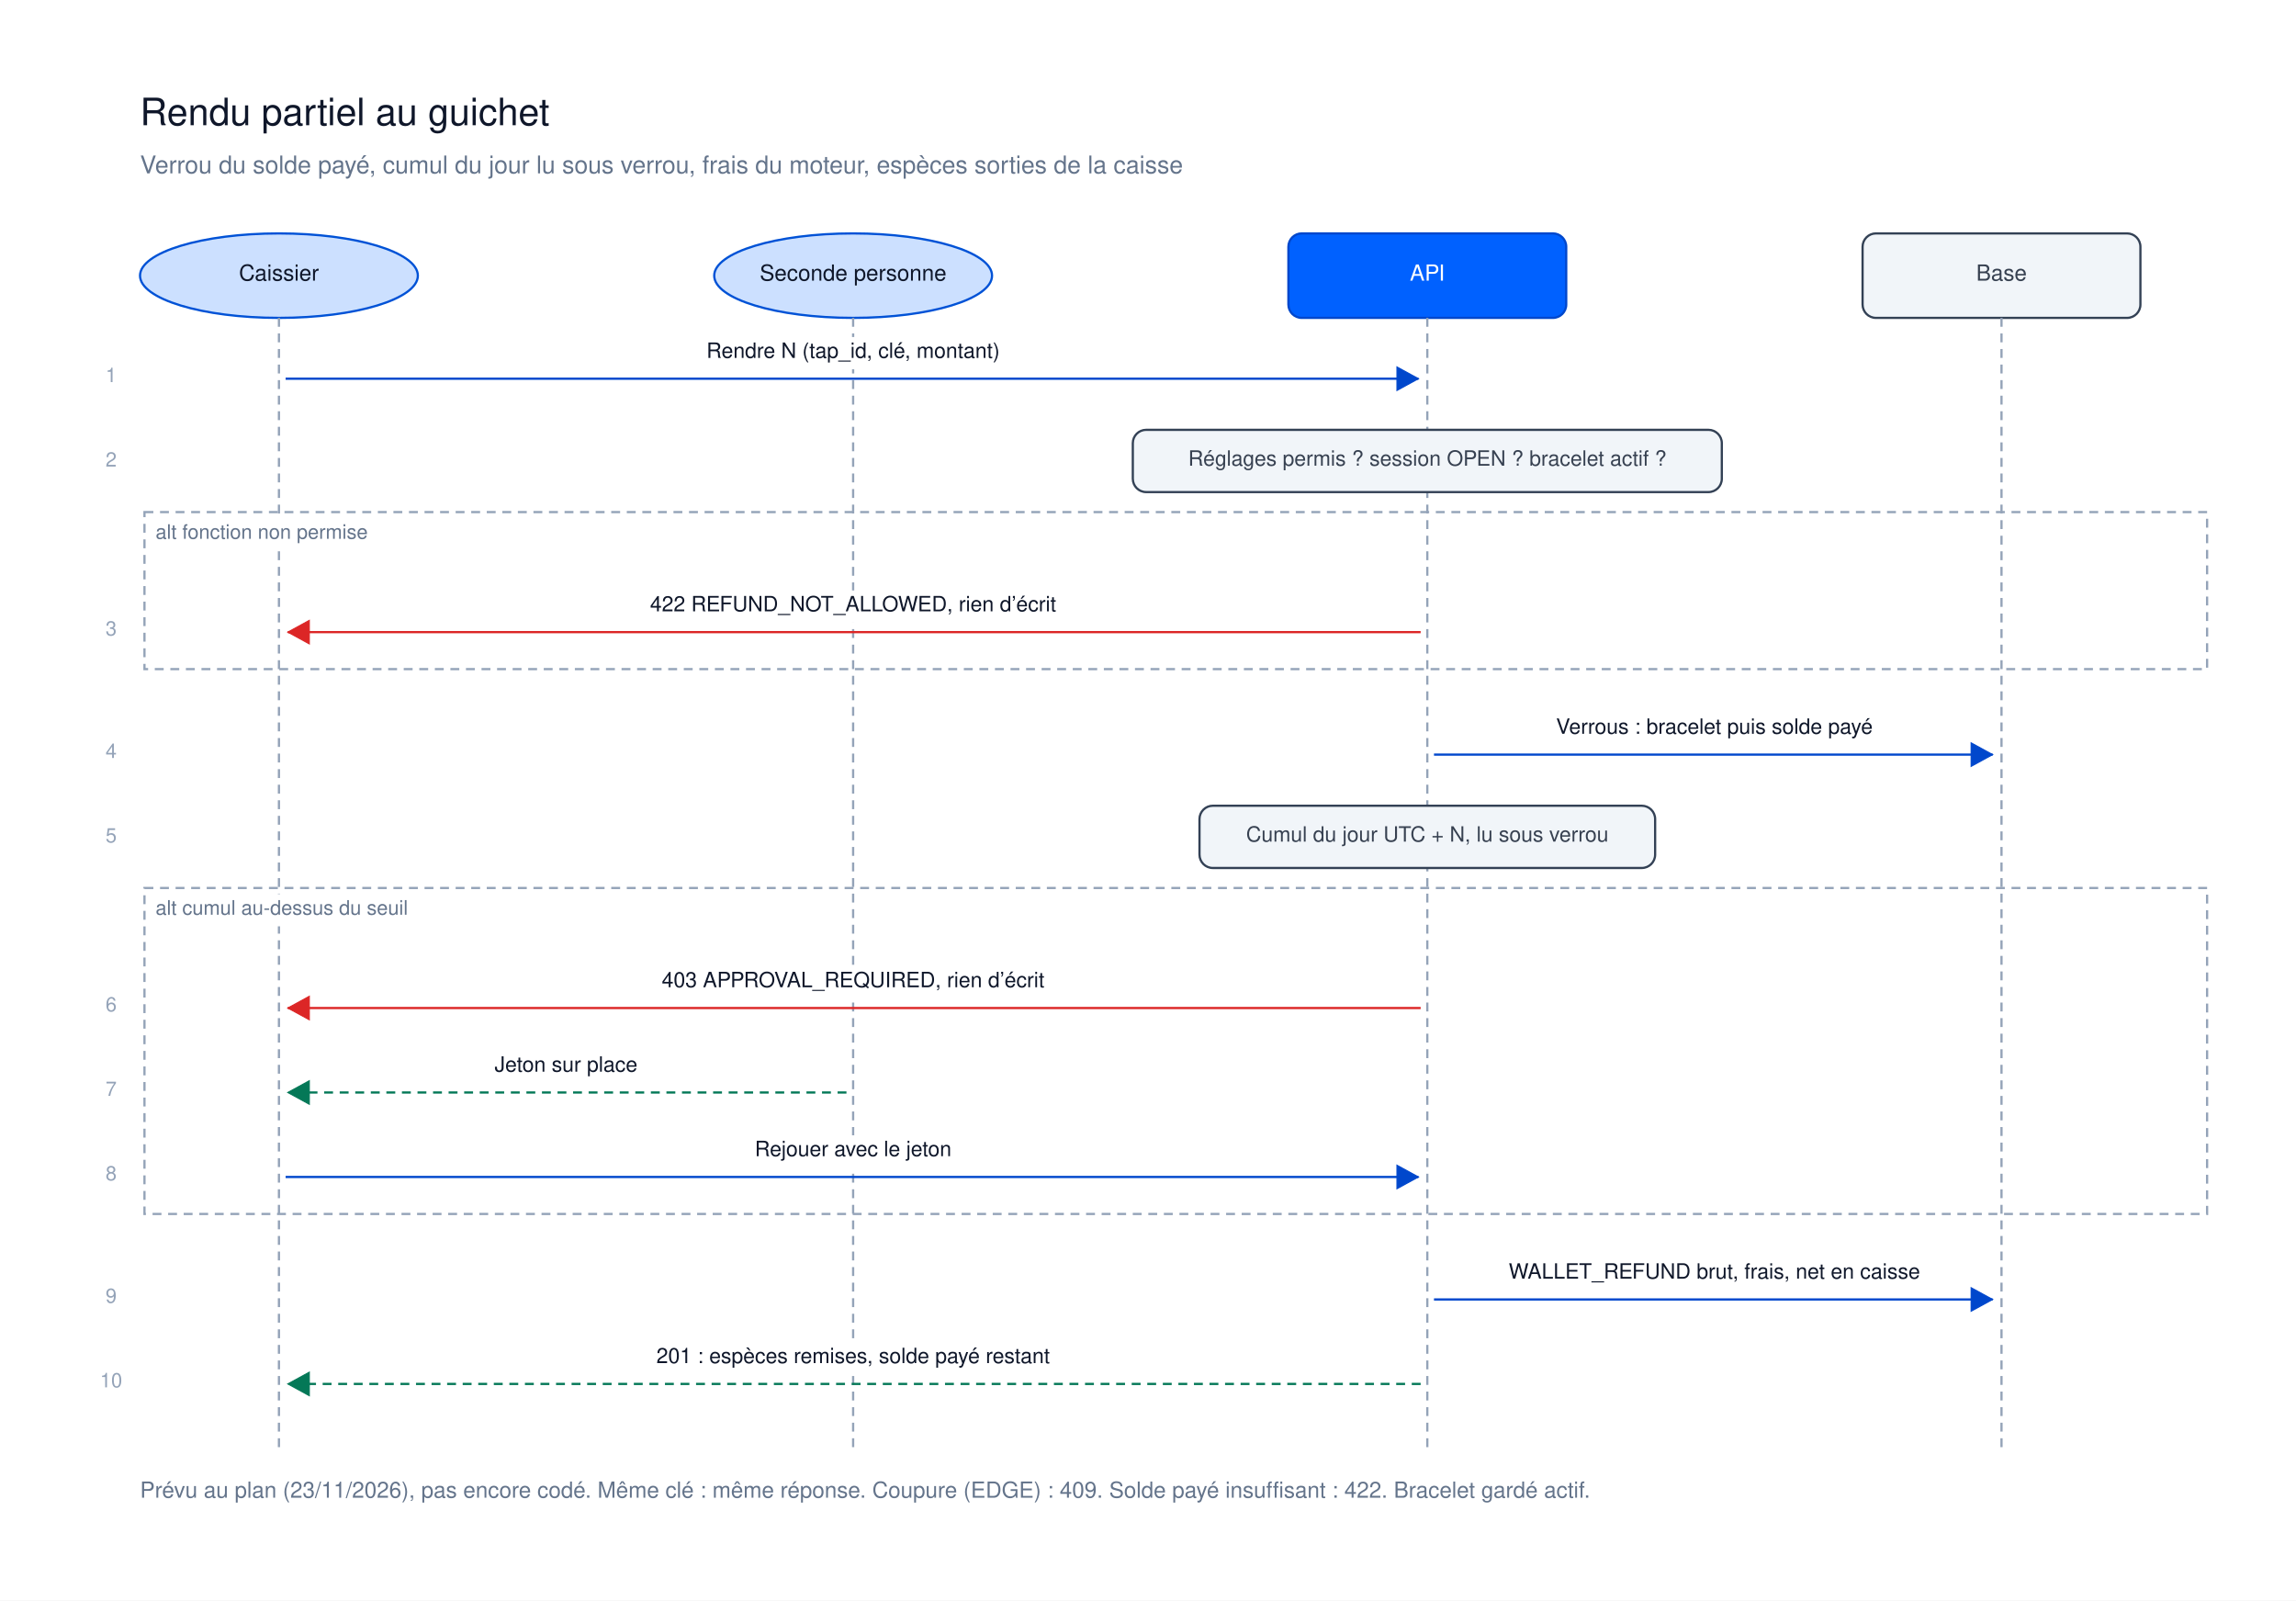
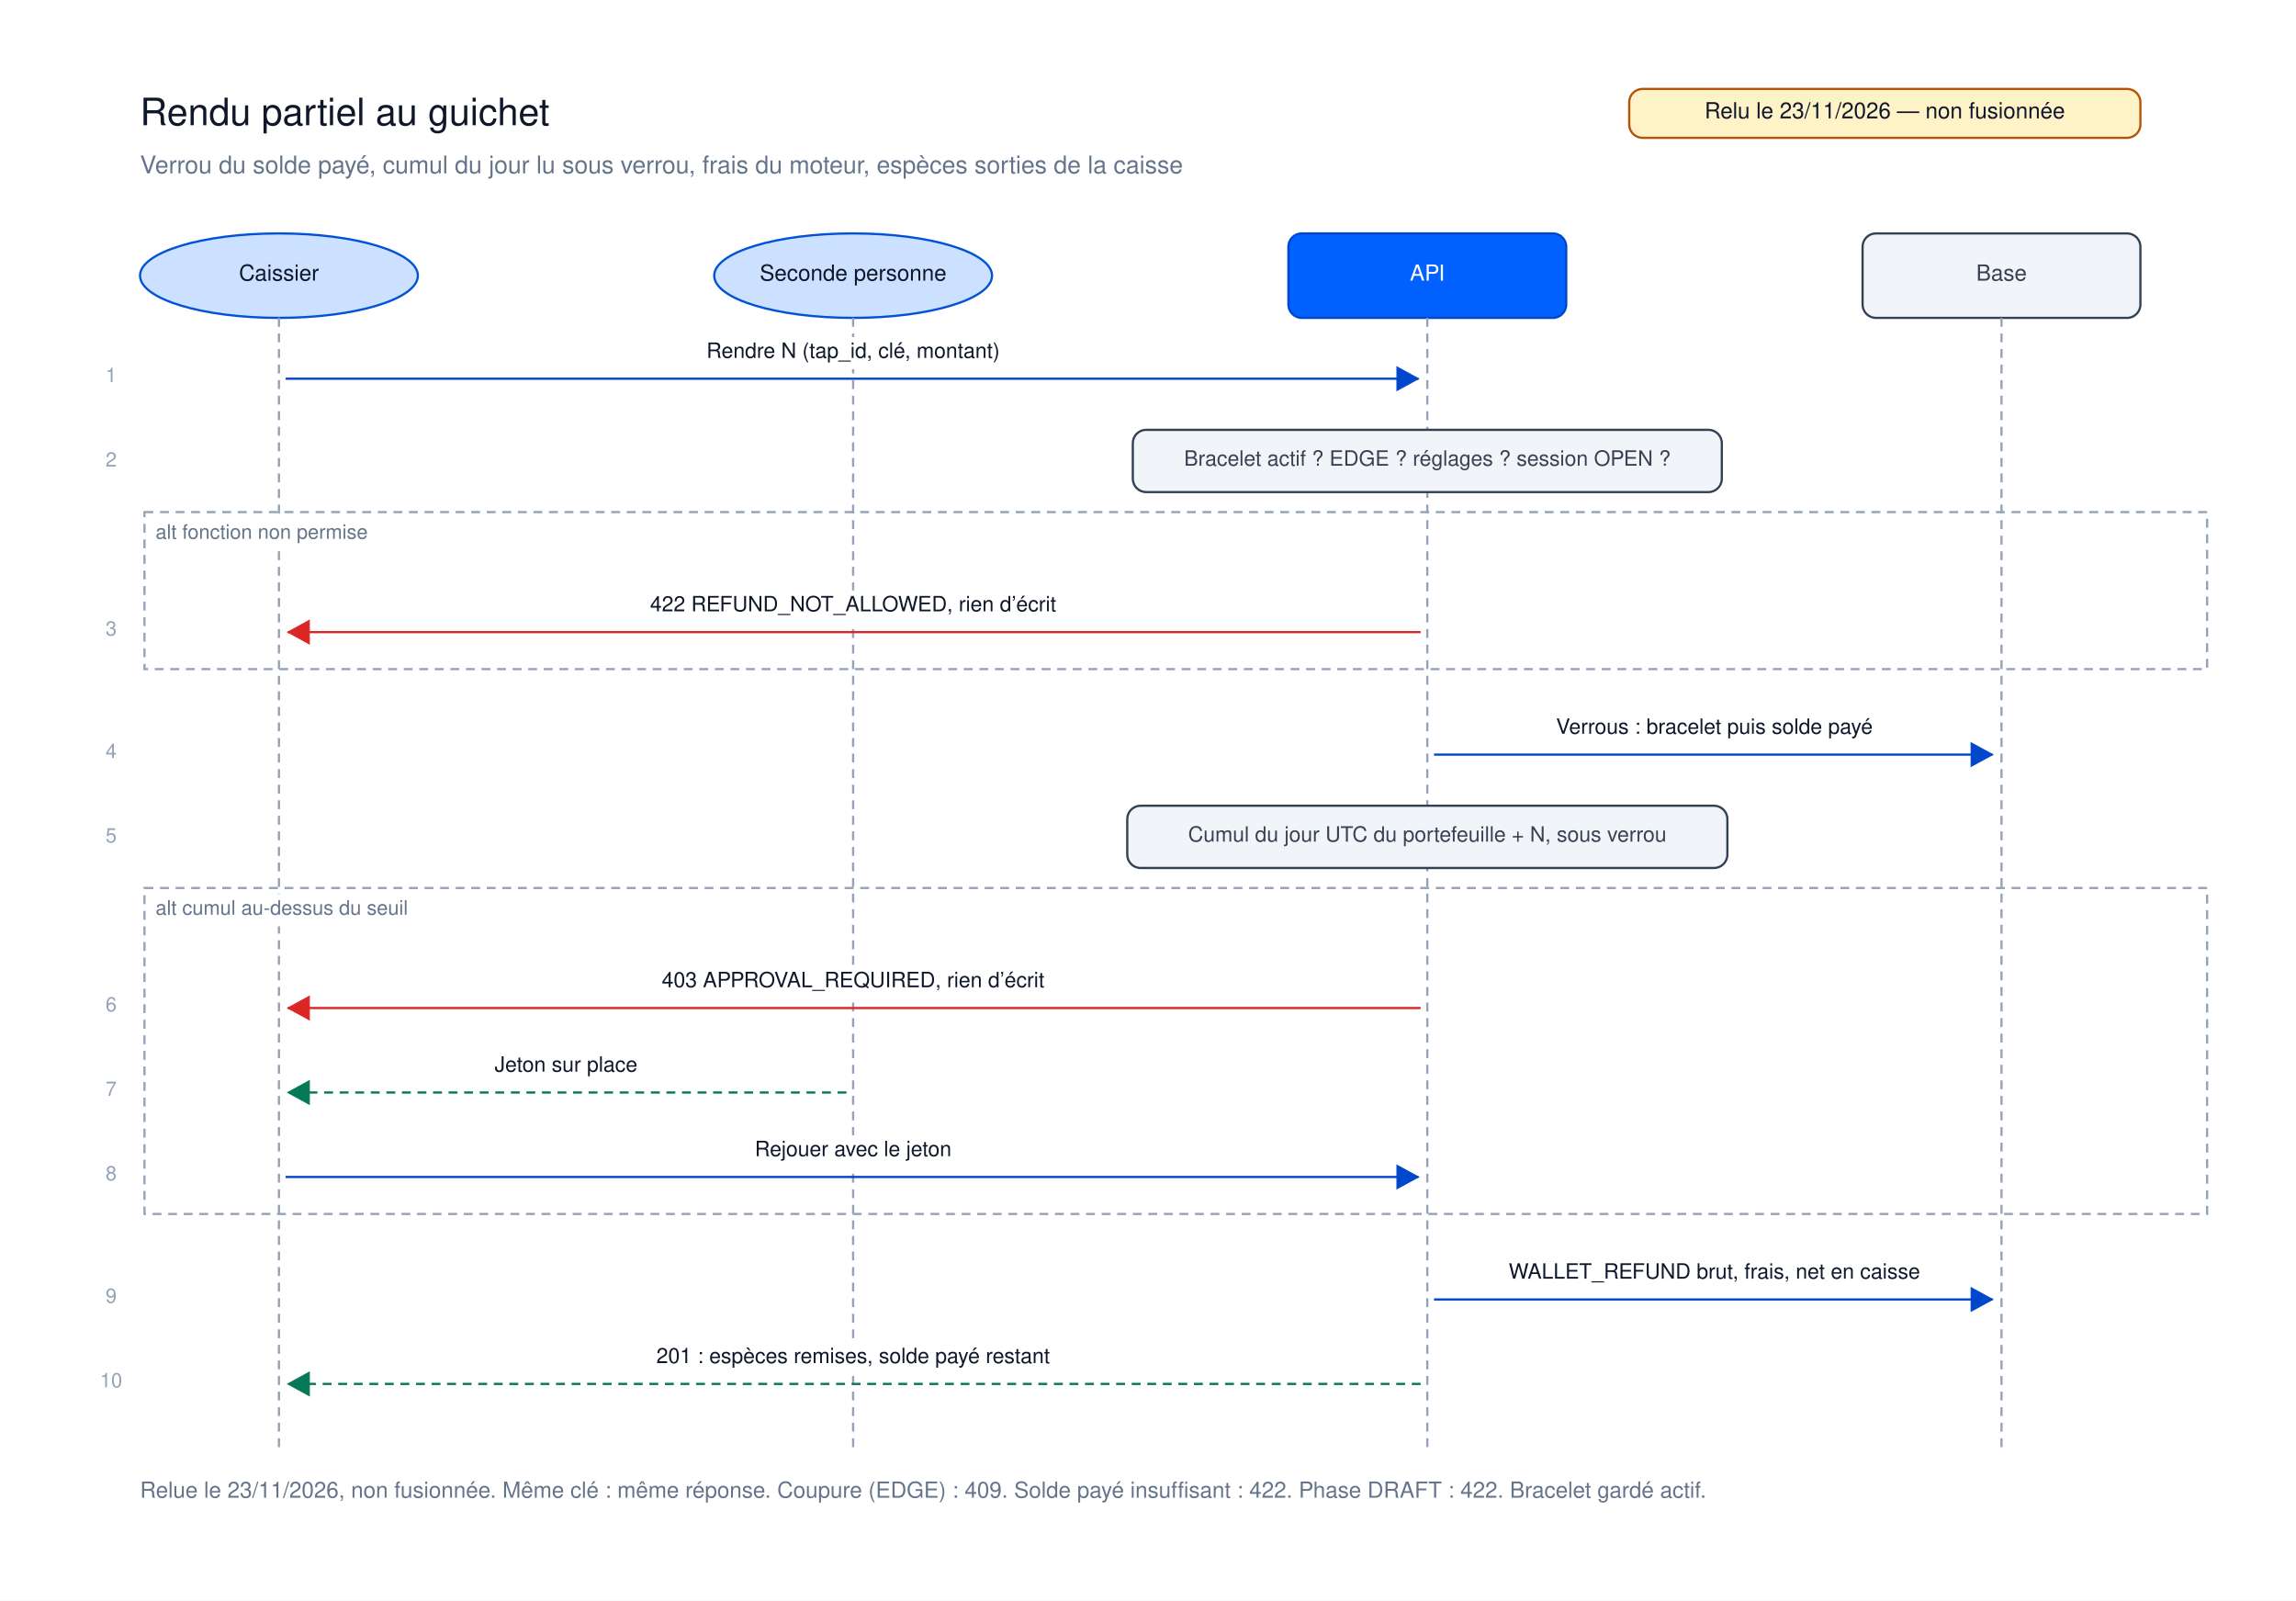
<svg xmlns="http://www.w3.org/2000/svg" width="2066" height="1440" viewBox="0 0 2066 1440">
  <rect width="100%" height="100%" fill="#FFFFFF" />
  <g transform="translate(66,50)">
+     <rect x="1400" y="30" width="460" height="44" rx="12" ry="12" fill="#FEF3C7" stroke="#B45309" stroke-width="2" />
    <ellipse cx="185.0" cy="198.0" rx="125.0" ry="38.0" fill="#CCE0FF" stroke="#0052D6" stroke-width="2" />
    <polyline points="185.0,236 185.0,1252" fill="none" stroke="#94A3B8" stroke-width="2" stroke-dasharray="8,6" />
    <ellipse cx="701.667" cy="198.0" rx="125.0" ry="38.0" fill="#CCE0FF" stroke="#0052D6" stroke-width="2" />
    <polyline points="701.667,236 701.667,1252" fill="none" stroke="#94A3B8" stroke-width="2" stroke-dasharray="8,6" />
    <rect x="1093.333" y="160" width="250" height="76" rx="12" ry="12" fill="#0061FF" stroke="#0047CC" stroke-width="2" />
    <polyline points="1218.333,236 1218.333,1252" fill="none" stroke="#94A3B8" stroke-width="2" stroke-dasharray="8,6" />
    <rect x="1610.0" y="160" width="250" height="76" rx="12" ry="12" fill="#F1F5F9" stroke="#334155" stroke-width="2" />
    <polyline points="1735.0,236 1735.0,1252" fill="none" stroke="#94A3B8" stroke-width="2" stroke-dasharray="8,6" />
    <polyline points="191.0,290.72 1210.333,290.72" fill="none" stroke="#0047CC" stroke-width="2" />
    <polygon points="1210.333,290.72 1191.027,301.267 1191.027,280.173" fill="#0047CC" stroke="#0047CC" stroke-width="1" />
    <rect x="530.467" y="253.72" width="342.4" height="28" rx="0" ry="0" fill="#FFFFFF" stroke="#FFFFFF" stroke-width="1" />
    <rect x="953.333" y="336.72" width="530" height="56" rx="12" ry="12" fill="#F1F5F9" stroke="#334155" stroke-width="2" />
    <rect x="70" y="416.72" width="254" height="28" rx="0" ry="0" fill="#FFFFFF" stroke="#FFFFFF" stroke-width="1" />
    <polyline points="1212.333,518.72 193.0,518.72" fill="none" stroke="#DC2626" stroke-width="2" />
    <polygon points="193.0,518.72 212.307,508.173 212.307,529.267" fill="#DC2626" stroke="#DC2626" stroke-width="1" />
    <rect x="504.467" y="481.72" width="394.4" height="28" rx="0" ry="0" fill="#FFFFFF" stroke="#FFFFFF" stroke-width="1" />
    <rect x="64" y="410.72" width="1856.0" height="141.28" rx="0" ry="0" fill="none" stroke="#94A3B8" stroke-width="2" stroke-dasharray="8,6" />
    <polyline points="1224.333,628.92 1727.0,628.92" fill="none" stroke="#0047CC" stroke-width="2" />
    <polygon points="1727.0,628.92 1707.693,639.467 1707.693,618.373" fill="#0047CC" stroke="#0047CC" stroke-width="1" />
    <rect x="1289.867" y="591.92" width="373.6" height="28" rx="0" ry="0" fill="#FFFFFF" stroke="#FFFFFF" stroke-width="1" />
-     <rect x="1013.333" y="674.92" width="410" height="56" rx="12" ry="12" fill="#F1F5F9" stroke="#334155" stroke-width="2" />
+     <rect x="948.333" y="674.92" width="540" height="56" rx="12" ry="12" fill="#F1F5F9" stroke="#334155" stroke-width="2" />
    <rect x="70" y="754.92" width="294" height="28" rx="0" ry="0" fill="#FFFFFF" stroke="#FFFFFF" stroke-width="1" />
    <polyline points="1212.333,856.92 193.0,856.92" fill="none" stroke="#DC2626" stroke-width="2" />
    <polygon points="193.0,856.92 212.307,846.373 212.307,867.467" fill="#DC2626" stroke="#DC2626" stroke-width="1" />
    <rect x="509.667" y="819.92" width="384.0" height="28" rx="0" ry="0" fill="#FFFFFF" stroke="#FFFFFF" stroke-width="1" />
    <polyline points="695.667,932.92 193.0,932.92" fill="none" stroke="#047857" stroke-width="2" stroke-dasharray="8,6" />
    <polygon points="193.0,932.92 212.307,922.373 212.307,943.467" fill="#047857" stroke="#047857" stroke-width="1" />
    <rect x="355.333" y="895.92" width="176.0" height="28" rx="0" ry="0" fill="#FFFFFF" stroke="#FFFFFF" stroke-width="1" />
    <polyline points="191.0,1008.92 1210.333,1008.92" fill="none" stroke="#0047CC" stroke-width="2" />
    <polygon points="1210.333,1008.92 1191.027,1019.467 1191.027,998.373" fill="#0047CC" stroke="#0047CC" stroke-width="1" />
    <rect x="582.467" y="971.92" width="238.4" height="28" rx="0" ry="0" fill="#FFFFFF" stroke="#FFFFFF" stroke-width="1" />
    <rect x="64" y="748.92" width="1856.0" height="293.28" rx="0" ry="0" fill="none" stroke="#94A3B8" stroke-width="2" stroke-dasharray="8,6" />
    <polyline points="1224.333,1119.12 1727.0,1119.12" fill="none" stroke="#0047CC" stroke-width="2" />
    <polygon points="1727.0,1119.12 1707.693,1129.667 1707.693,1108.573" fill="#0047CC" stroke="#0047CC" stroke-width="1" />
    <rect x="1258.667" y="1082.12" width="436.0" height="28" rx="0" ry="0" fill="#FFFFFF" stroke="#FFFFFF" stroke-width="1" />
    <polyline points="1212.333,1195.12 193.0,1195.12" fill="none" stroke="#047857" stroke-width="2" stroke-dasharray="8,6" />
    <polygon points="193.0,1195.12 212.307,1184.573 212.307,1205.667" fill="#047857" stroke="#047857" stroke-width="1" />
    <rect x="478.467" y="1158.12" width="446.4" height="28" rx="0" ry="0" fill="#FFFFFF" stroke="#FFFFFF" stroke-width="1" />
    <text x="60" y="62.65" font-family="Helvetica Neue, Helvetica, Arial, sans-serif" font-size="34" font-weight="400" fill="#0F172A" text-anchor="start">Rendu partiel au guichet</text>
    <text x="60" y="105.95" font-family="Helvetica Neue, Helvetica, Arial, sans-serif" font-size="22" font-weight="400" fill="#64748B" text-anchor="start">Verrou du solde payé, cumul du jour lu sous verrou, frais du moteur, espèces sorties de la caisse</text>
+     <text x="1630.0" y="56.5" font-family="Helvetica Neue, Helvetica, Arial, sans-serif" font-size="20" font-weight="400" fill="#0F172A" text-anchor="middle">Relu le 23/11/2026 — non fusionnée</text>
    <text x="185.0" y="202.5" font-family="Helvetica Neue, Helvetica, Arial, sans-serif" font-size="20" font-weight="400" fill="#0F172A" text-anchor="middle">Caissier</text>
    <text x="701.667" y="202.5" font-family="Helvetica Neue, Helvetica, Arial, sans-serif" font-size="20" font-weight="400" fill="#0F172A" text-anchor="middle">Seconde personne</text>
    <text x="1218.333" y="202.5" font-family="Helvetica Neue, Helvetica, Arial, sans-serif" font-size="20" font-weight="400" fill="#FFFFFF" text-anchor="middle">API</text>
    <text x="1735.0" y="202.5" font-family="Helvetica Neue, Helvetica, Arial, sans-serif" font-size="20" font-weight="400" fill="#374151" text-anchor="middle">Base</text>
    <text x="701.667" y="271.995" font-family="Helvetica Neue, Helvetica, Arial, sans-serif" font-size="19" font-weight="400" fill="#0F172A" text-anchor="middle">Rendre N (tap_id, clé, montant)</text>
    <text x="34.0" y="293.77" font-family="Helvetica Neue, Helvetica, Arial, sans-serif" font-size="18" font-weight="400" fill="#94A3B8" text-anchor="middle">1</text>
-     <text x="1218.333" y="368.995" font-family="Helvetica Neue, Helvetica, Arial, sans-serif" font-size="19" font-weight="400" fill="#374151" text-anchor="middle">Réglages permis ? session OPEN ? bracelet actif ?</text>
+     <text x="1218.333" y="368.995" font-family="Helvetica Neue, Helvetica, Arial, sans-serif" font-size="19" font-weight="400" fill="#374151" text-anchor="middle">Bracelet actif ? EDGE ? réglages ? session OPEN ?</text>
    <text x="34.0" y="369.77" font-family="Helvetica Neue, Helvetica, Arial, sans-serif" font-size="18" font-weight="400" fill="#94A3B8" text-anchor="middle">2</text>
    <text x="74" y="434.77" font-family="Helvetica Neue, Helvetica, Arial, sans-serif" font-size="18" font-weight="400" fill="#64748B" text-anchor="start">alt fonction non permise</text>
    <text x="701.667" y="499.995" font-family="Helvetica Neue, Helvetica, Arial, sans-serif" font-size="19" font-weight="400" fill="#0F172A" text-anchor="middle">422 REFUND_NOT_ALLOWED, rien d’écrit</text>
    <text x="34.0" y="521.77" font-family="Helvetica Neue, Helvetica, Arial, sans-serif" font-size="18" font-weight="400" fill="#94A3B8" text-anchor="middle">3</text>
    <text x="1476.667" y="610.195" font-family="Helvetica Neue, Helvetica, Arial, sans-serif" font-size="19" font-weight="400" fill="#0F172A" text-anchor="middle">Verrous : bracelet puis solde payé</text>
    <text x="34.0" y="631.97" font-family="Helvetica Neue, Helvetica, Arial, sans-serif" font-size="18" font-weight="400" fill="#94A3B8" text-anchor="middle">4</text>
-     <text x="1218.333" y="707.195" font-family="Helvetica Neue, Helvetica, Arial, sans-serif" font-size="19" font-weight="400" fill="#374151" text-anchor="middle">Cumul du jour UTC + N, lu sous verrou</text>
+     <text x="1218.333" y="707.195" font-family="Helvetica Neue, Helvetica, Arial, sans-serif" font-size="19" font-weight="400" fill="#374151" text-anchor="middle">Cumul du jour UTC du portefeuille + N, sous verrou</text>
    <text x="34.0" y="707.97" font-family="Helvetica Neue, Helvetica, Arial, sans-serif" font-size="18" font-weight="400" fill="#94A3B8" text-anchor="middle">5</text>
    <text x="74" y="772.97" font-family="Helvetica Neue, Helvetica, Arial, sans-serif" font-size="18" font-weight="400" fill="#64748B" text-anchor="start">alt cumul au-dessus du seuil</text>
    <text x="701.667" y="838.195" font-family="Helvetica Neue, Helvetica, Arial, sans-serif" font-size="19" font-weight="400" fill="#0F172A" text-anchor="middle">403 APPROVAL_REQUIRED, rien d’écrit</text>
    <text x="34.0" y="859.97" font-family="Helvetica Neue, Helvetica, Arial, sans-serif" font-size="18" font-weight="400" fill="#94A3B8" text-anchor="middle">6</text>
    <text x="443.333" y="914.195" font-family="Helvetica Neue, Helvetica, Arial, sans-serif" font-size="19" font-weight="400" fill="#0F172A" text-anchor="middle">Jeton sur place</text>
    <text x="34.0" y="935.97" font-family="Helvetica Neue, Helvetica, Arial, sans-serif" font-size="18" font-weight="400" fill="#94A3B8" text-anchor="middle">7</text>
    <text x="701.667" y="990.195" font-family="Helvetica Neue, Helvetica, Arial, sans-serif" font-size="19" font-weight="400" fill="#0F172A" text-anchor="middle">Rejouer avec le jeton</text>
    <text x="34.0" y="1011.97" font-family="Helvetica Neue, Helvetica, Arial, sans-serif" font-size="18" font-weight="400" fill="#94A3B8" text-anchor="middle">8</text>
    <text x="1476.667" y="1100.395" font-family="Helvetica Neue, Helvetica, Arial, sans-serif" font-size="19" font-weight="400" fill="#0F172A" text-anchor="middle">WALLET_REFUND brut, frais, net en caisse</text>
    <text x="34.0" y="1122.17" font-family="Helvetica Neue, Helvetica, Arial, sans-serif" font-size="18" font-weight="400" fill="#94A3B8" text-anchor="middle">9</text>
    <text x="701.667" y="1176.395" font-family="Helvetica Neue, Helvetica, Arial, sans-serif" font-size="19" font-weight="400" fill="#0F172A" text-anchor="middle">201 : espèces remises, solde payé restant</text>
    <text x="34.0" y="1198.17" font-family="Helvetica Neue, Helvetica, Arial, sans-serif" font-size="18" font-weight="400" fill="#94A3B8" text-anchor="middle">10</text>
-     <text x="60" y="1297.5" font-family="Helvetica Neue, Helvetica, Arial, sans-serif" font-size="20" font-weight="400" fill="#64748B" text-anchor="start">Prévu au plan (23/11/2026), pas encore codé. Même clé : même réponse. Coupure (EDGE) : 409. Solde payé insuffisant : 422. Bracelet gardé actif.</text>
+     <text x="60" y="1297.5" font-family="Helvetica Neue, Helvetica, Arial, sans-serif" font-size="20" font-weight="400" fill="#64748B" text-anchor="start">Relue le 23/11/2026, non fusionnée. Même clé : même réponse. Coupure (EDGE) : 409. Solde payé insuffisant : 422. Phase DRAFT : 422. Bracelet gardé actif.</text>
  </g>
</svg>
